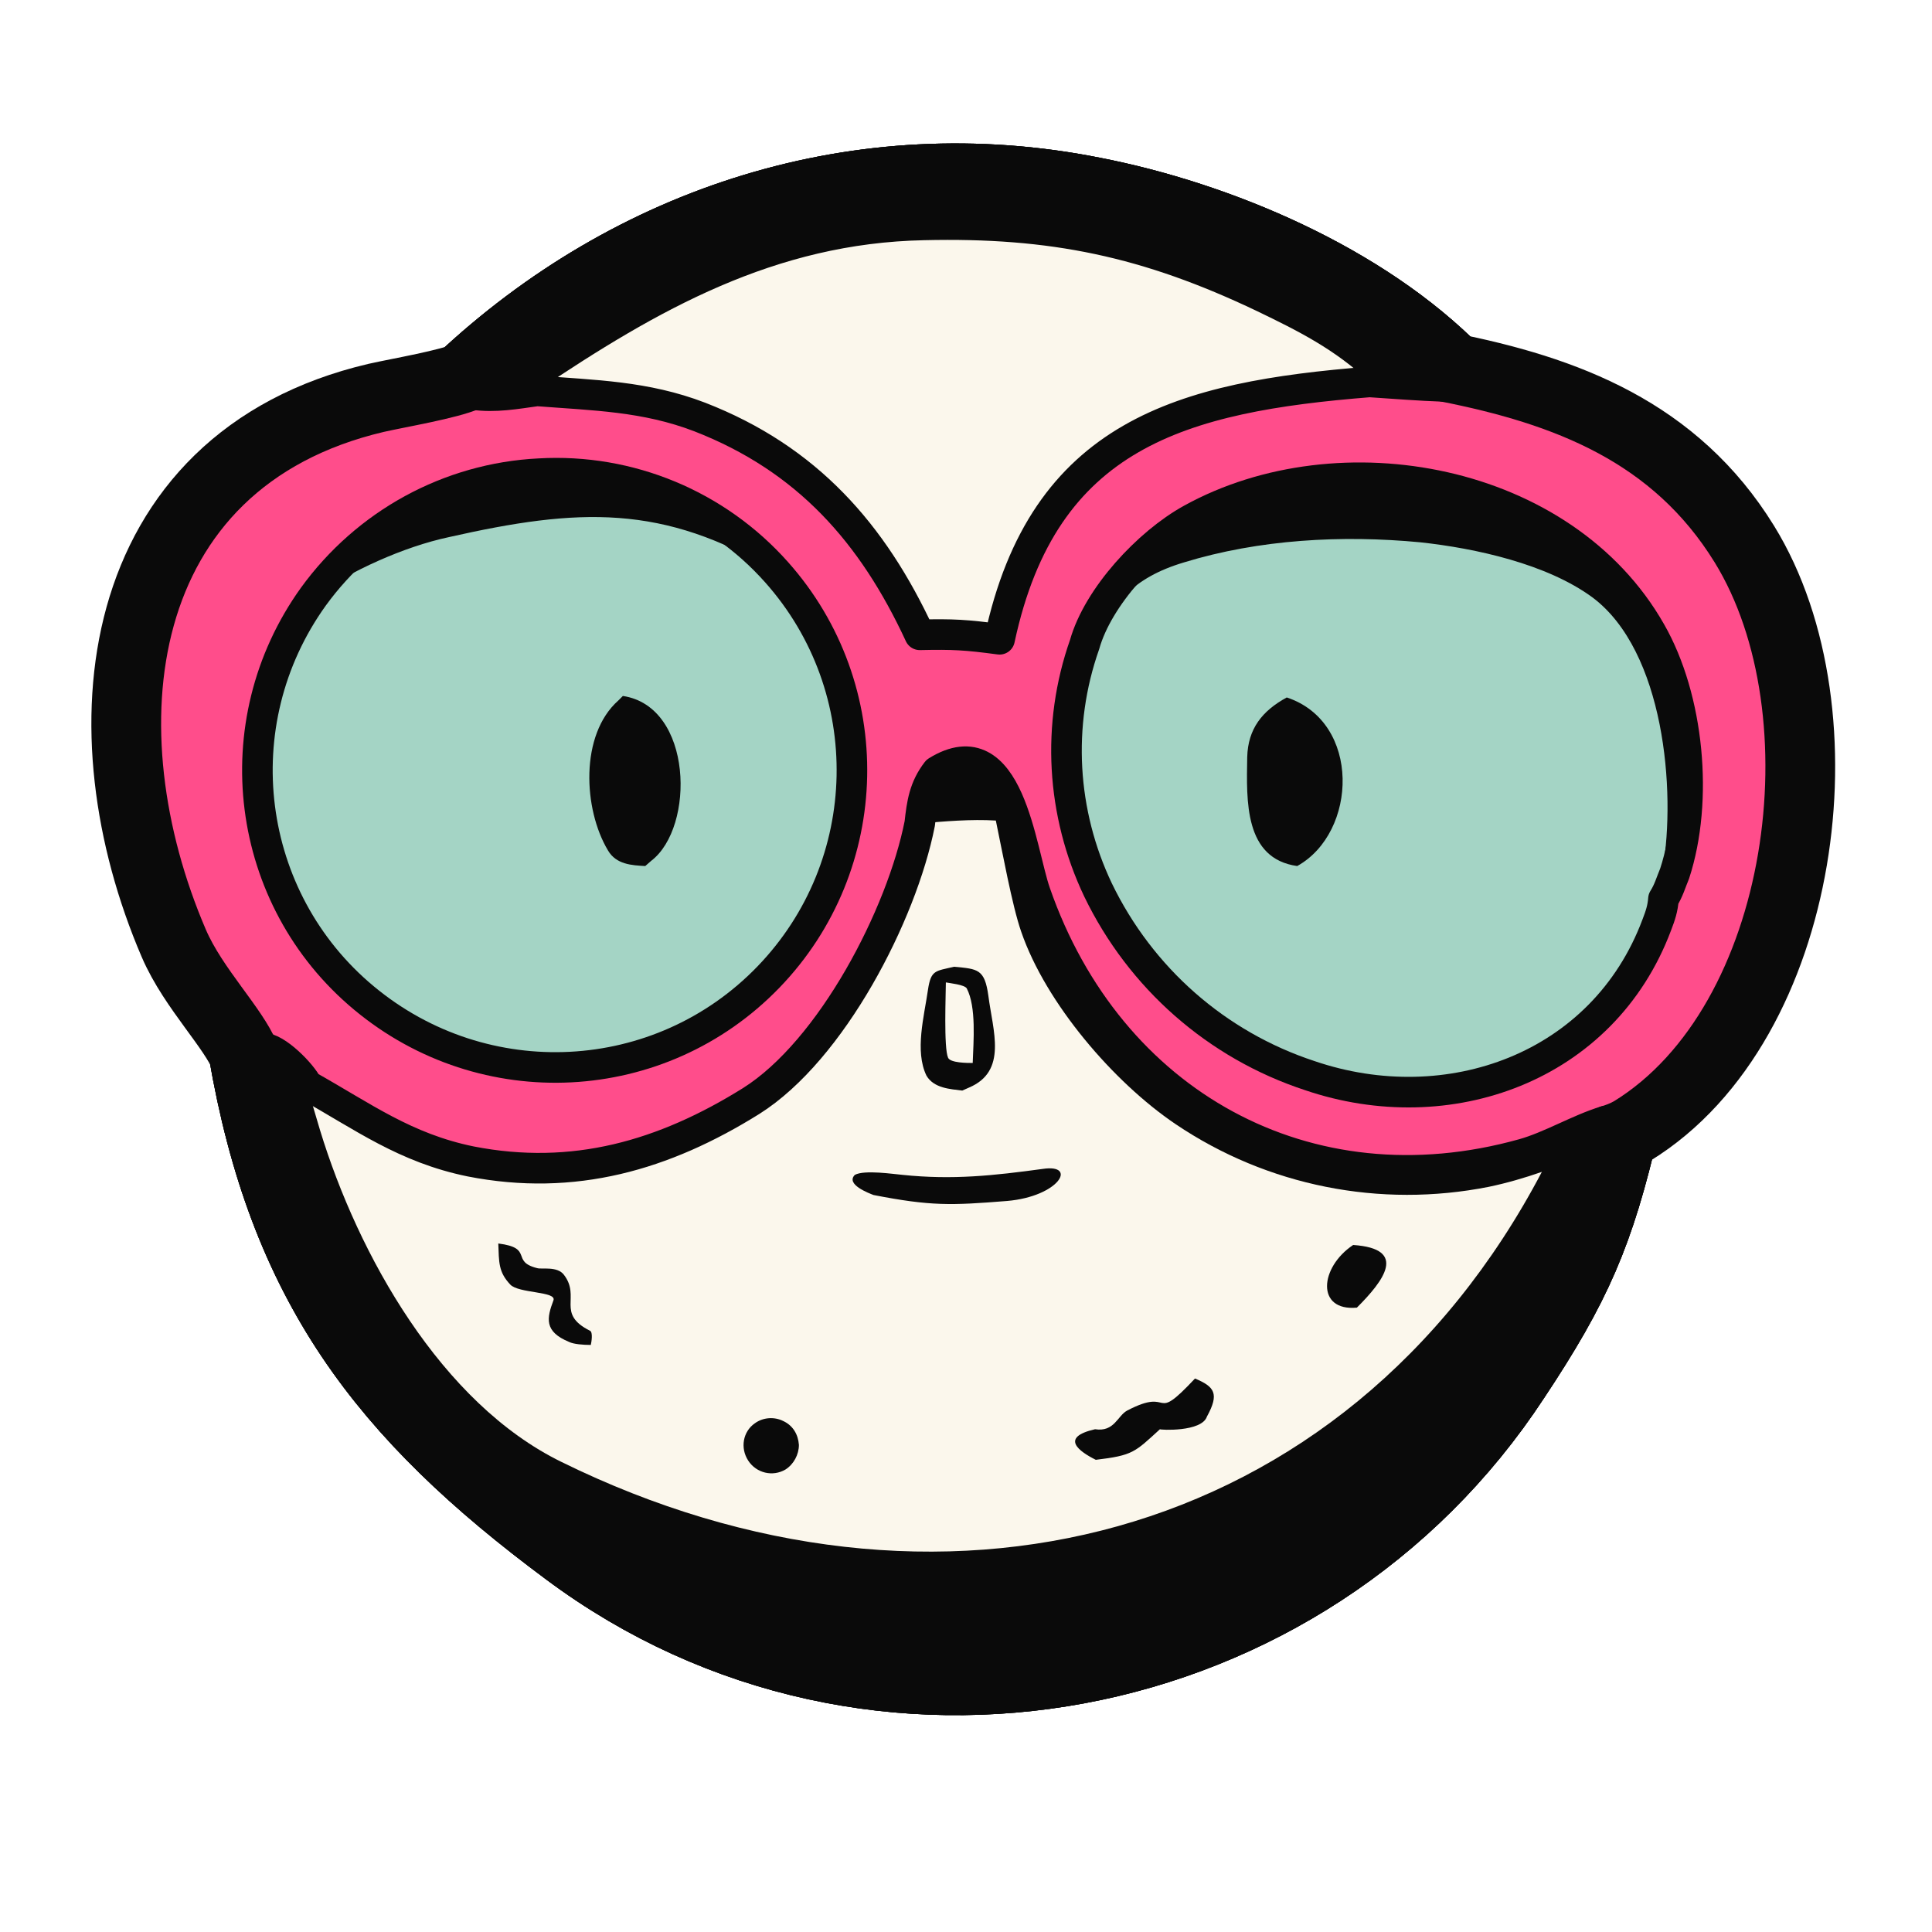
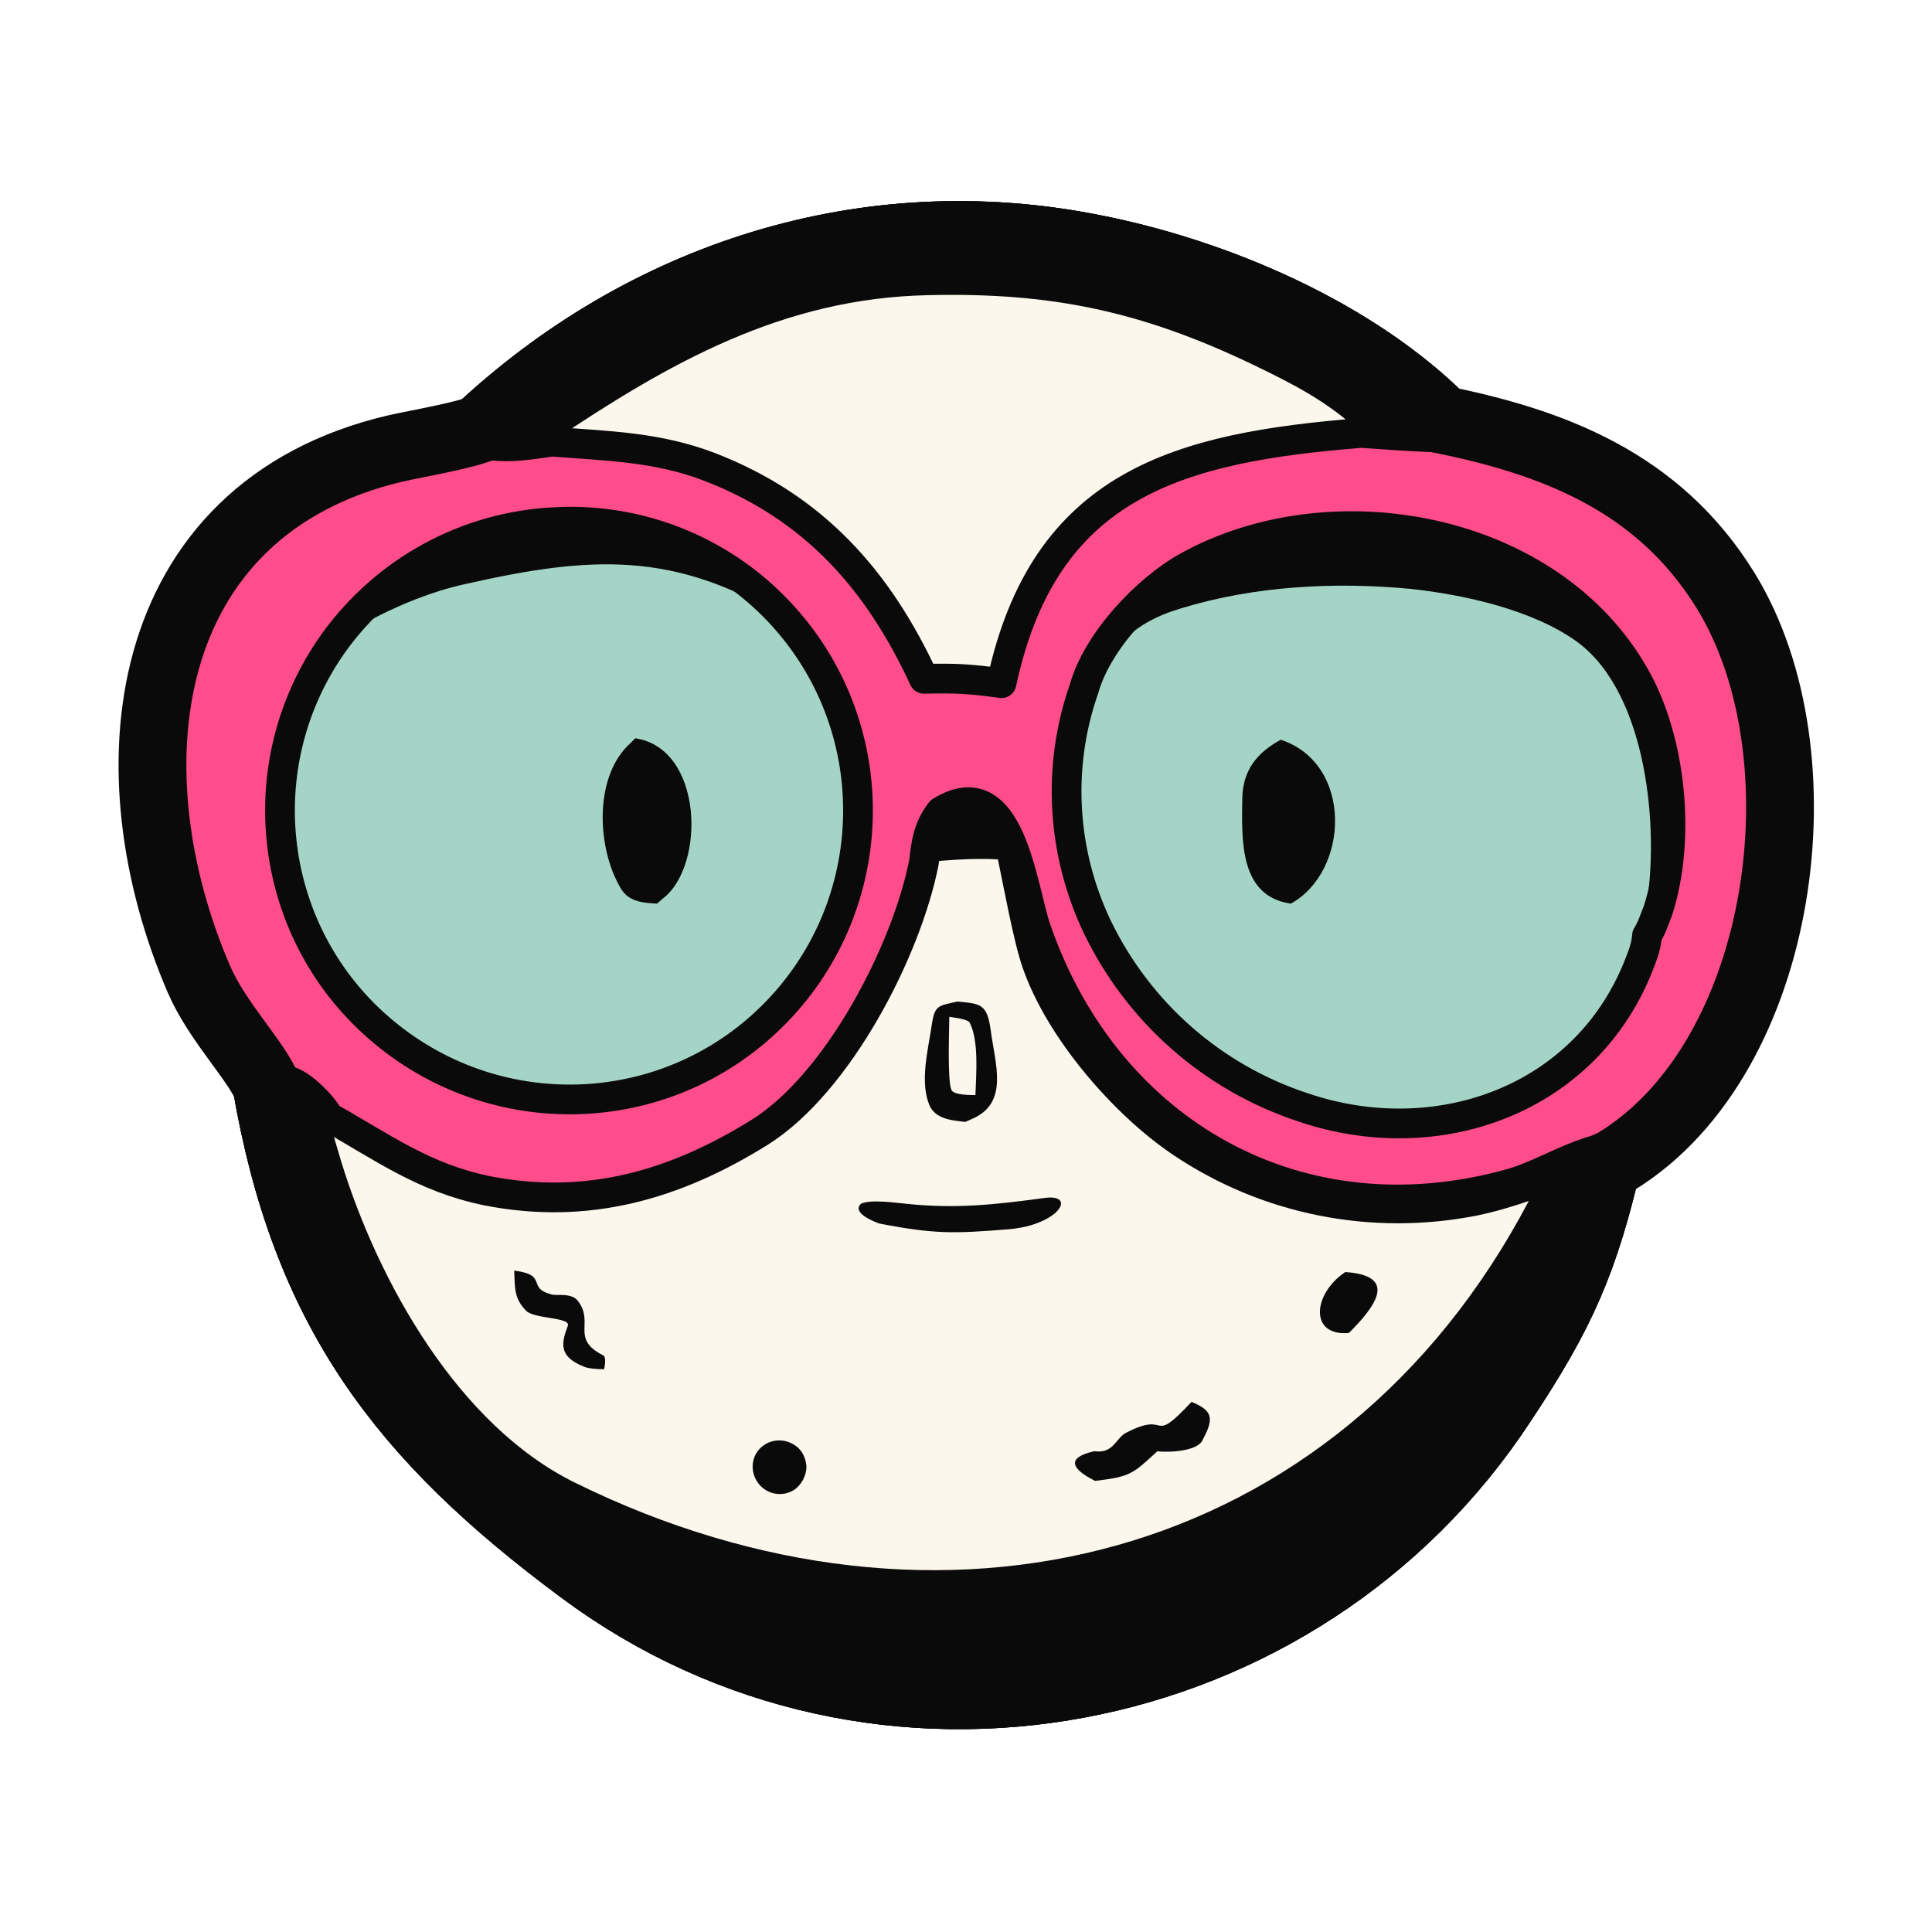
- <svg xmlns="http://www.w3.org/2000/svg" viewBox="42 397 259 259">
+ <svg xmlns="http://www.w3.org/2000/svg" viewBox="37.9 388.5 266.4 266.4">
  <g data-outlined="1" fill="#0a0a0a" stroke="#0a0a0a" stroke-width="14.6" stroke-linejoin="round">
    <path d="M105.5 449.9C127.9 428.8 157.8 419.3 188 425.3C204.5 428.5 223.6 436.6 235.5 448.8C251.2 451.9 264.9 457.2 273.6 471.3C286.8 492.7 281.4 532.9 259.4 546.4C258.7 546.8 257.9 547.1 257.2 547.3C253.9 561.5 251 568.2 242.9 580.4C216 621.5 159.3 632.5 119.6 602.9C95.2 584.8 82.4 567.9 77.2 537.5C75.4 533.2 70.1 528 67.7 522.4C55.9 494.9 59.4 460.8 93 452.9C96.1 452.2 102.7 451.1 105.5 449.9Z" />
    <path d="M165.3 507.4C165.6 504.7 165.9 502.6 167.6 500.4C177.3 494.4 178.8 511 180.8 516.7C190.6 544.9 217.2 559.8 246.2 551.7C249.8 550.7 253.6 548.4 257.2 547.3C253.9 561.5 251 568.2 242.9 580.4C216 621.5 159.3 632.5 119.6 602.9C95.2 584.8 82.4 567.9 77.2 537.5C79 537.4 82.5 541 83.2 542.5C90.7 546.7 96.3 550.9 105.1 552.7C118.9 555.4 131 551.9 142.7 544.6C153.5 537.8 162.9 519.6 165.3 507.4Z" />
    <path d="M165.3 507.4C165.6 504.7 165.9 502.6 167.6 500.4C177.3 494.4 178.8 511 180.8 516.7C190.6 544.9 217.2 559.8 246.2 551.7C249.8 550.7 253.6 548.4 257.2 547.3C253.9 561.5 251 568.2 242.9 580.4C216 621.5 159.3 632.5 119.6 602.9C95.2 584.8 82.4 567.9 77.2 537.5C79 537.4 82.5 541 83.2 542.5C83.7 544.5 84.3 546.5 84.9 548.5C90 565.2 101.1 585.1 117.3 593C167.3 617.6 222.3 604.3 248.7 554.1C246.4 554.9 244 555.6 241.6 556.1C227 559 211.9 556 199.6 547.7C191.3 542.1 182.2 531.5 178.9 521.9C177.7 518.5 176.3 510.8 175.5 507C172.2 506.8 168.6 507.1 165.3 507.4Z" />
    <path d="M169.9 526.6C173.1 526.9 174 526.9 174.5 530.5C175.1 535.2 177.1 540.6 171.9 542.8L171 543.2C169.4 543 167.2 542.9 166.2 541.2C164.6 537.9 165.9 533.2 166.4 529.7C166.8 527 167.4 527.2 169.9 526.6Z" />
    <path d="M181.8 553.7C186.5 553 184 557.4 177 558C169.5 558.6 166.8 558.7 159.1 557.2C158.6 557 155.3 555.8 156.6 554.5C157.9 553.8 161.8 554.4 163 554.5C169.7 555.2 175.2 554.6 181.8 553.7Z" />
    <path d="M202.2 581.8C204.8 582.9 205.5 583.8 203.8 586.9C203.1 589 197.5 588.7 197.5 588.6C194.1 591.7 193.9 592.1 188.9 592.7C186.7 591.6 184 589.7 188.8 588.6C191.4 589 191.8 586.8 193.1 586.1C199.4 582.8 196.3 588.1 202.2 581.8Z" />
    <path d="M108.8 563.7C113.6 564.3 110.4 566.1 114 567C114.6 567.2 116.7 566.7 117.6 567.9C119.9 570.9 116.5 573.1 121.1 575.4C121.5 575.6 121.3 576.9 121.2 577.3C120.2 577.3 118.9 577.2 118.3 576.9C114.9 575.5 115.3 573.7 116.2 571.3C116.6 570.1 111.5 570.4 110.4 569.2C108.8 567.5 108.9 566.2 108.8 563.7Z" />
    <path d="M105.5 449.9C127.9 428.8 157.8 419.3 188 425.3C204.5 428.5 223.6 436.6 235.5 448.8C232.5 448.7 228.6 448.4 225.6 448.2C200.5 450.2 181.9 455.1 176 482.7C171.5 482.1 169.8 482 165.3 482.1C159 468.5 150.2 458.5 135.8 452.9C128.5 450.1 121.7 450 114 449.4C111.1 449.8 108.4 450.3 105.5 449.9Z" />
    <path d="M105.5 449.9C127.9 428.8 157.8 419.3 188 425.3C204.5 428.5 223.6 436.6 235.5 448.8C232.5 448.7 228.6 448.4 225.6 448.2C220.9 443.8 216.1 441.4 210.5 438.7C195.2 431.4 182.8 428.8 165.9 429.2C145.9 429.6 130.2 438.5 114 449.4C111.1 449.8 108.4 450.3 105.5 449.9Z" />
    <path d="M187.4 483.4C189.2 477 195.9 469.8 201.7 466.6C221.6 455.6 251.6 461.1 263.3 481.7C268.4 490.6 269.7 504.3 266.5 514.1C266 515.3 265.7 516.4 265 517.5C264.9 518.8 264.6 519.7 264.1 521C256.9 540.2 236.1 547.5 217.6 541.2C205.1 537.1 194.9 528.1 189.2 516.3C184.3 506 183.6 494.2 187.4 483.4Z" />
    <path d="M187.4 483.4C189.2 477 195.9 469.8 201.7 466.6C221.6 455.6 251.6 461.1 263.3 481.7C268.4 490.6 269.7 504.3 266.5 514.1C266 515.3 265.7 516.4 265 517.5C264.4 515.8 264.6 515.2 264.9 513.5C266.7 503 265.1 484.3 255.5 477.1C249.4 472.6 239.8 470.5 232.4 469.7C221.9 468.7 210.8 469.3 200.7 472.4C193.7 474.5 191.5 477.9 187.4 483.4Z" />
    <path d="M214.5 490.5C224.5 493.8 224 508.6 215.9 513.1C208.8 512.1 209.1 504.4 209.2 498.5C209.3 494.7 211.2 492.3 214.5 490.5Z" />
    <path d="M84 477C91.1 467.2 102.2 461.1 114.3 460.5C126.4 459.8 138.1 464.7 146.1 473.7C160 489.3 159.5 513 145 528C130.5 543 106.9 544.2 90.8 530.8C74.8 517.5 71.8 494 84 477Z" />
    <path d="M84 477C91.1 467.2 102.2 461.1 114.3 460.5C126.4 459.8 138.1 464.7 146.1 473.7C130.9 464.5 119.5 465.1 102.2 469C96.1 470.3 89.1 473.5 84 477Z" />
    <path d="M125.5 490.3C134.9 491.7 135.2 507.9 129.3 512.4L128.5 513.1C126.7 513 124.6 512.9 123.5 511C120.2 505.5 119.7 495.5 124.9 490.9L125.5 490.3Z" />
  </g>
  <path stroke="#0a0a0a" stroke-width="4.1" stroke-linejoin="round" fill="#ff4d8b" d="M105.5 449.9C127.9 428.8 157.8 419.3 188 425.3C204.5 428.5 223.6 436.6 235.5 448.8C251.2 451.9 264.9 457.2 273.6 471.3C286.8 492.7 281.4 532.9 259.4 546.4C258.7 546.8 257.9 547.1 257.2 547.3C253.9 561.5 251 568.2 242.9 580.4C216 621.5 159.3 632.5 119.6 602.9C95.2 584.8 82.4 567.9 77.2 537.5C75.4 533.2 70.1 528 67.7 522.4C55.9 494.9 59.4 460.8 93 452.9C96.1 452.2 102.7 451.1 105.5 449.9Z" />
  <path stroke="#0a0a0a" stroke-width="4.1" stroke-linejoin="round" fill="#fbf7ec" d="M165.3 507.4C165.6 504.7 165.9 502.6 167.6 500.4C177.3 494.4 178.8 511 180.8 516.7C190.6 544.9 217.2 559.8 246.2 551.7C249.8 550.7 253.6 548.4 257.2 547.3C253.9 561.5 251 568.2 242.9 580.4C216 621.5 159.3 632.5 119.6 602.9C95.2 584.8 82.4 567.9 77.2 537.5C79 537.4 82.5 541 83.2 542.5C90.7 546.7 96.3 550.9 105.1 552.7C118.9 555.4 131 551.9 142.7 544.6C153.5 537.8 162.9 519.6 165.3 507.4Z" />
  <path fill="#0a0a0a" d="M165.3 507.4C165.6 504.7 165.9 502.6 167.6 500.4C177.3 494.4 178.8 511 180.8 516.7C190.6 544.9 217.2 559.8 246.2 551.7C249.8 550.7 253.6 548.4 257.2 547.3C253.9 561.5 251 568.2 242.9 580.4C216 621.5 159.3 632.5 119.6 602.9C95.2 584.8 82.4 567.9 77.2 537.5C79 537.4 82.5 541 83.2 542.5C83.7 544.5 84.3 546.5 84.9 548.5C90 565.2 101.1 585.1 117.3 593C167.3 617.6 222.3 604.3 248.7 554.1C246.4 554.9 244 555.6 241.6 556.1C227 559 211.9 556 199.6 547.7C191.3 542.1 182.2 531.5 178.9 521.9C177.7 518.5 176.3 510.8 175.5 507C172.2 506.8 168.6 507.1 165.3 507.4Z" />
  <path fill="#0a0a0a" d="M169.9 526.6C173.1 526.9 174 526.9 174.5 530.5C175.1 535.2 177.1 540.6 171.9 542.8L171 543.2C169.4 543 167.2 542.9 166.2 541.2C164.6 537.9 165.9 533.2 166.4 529.7C166.8 527 167.4 527.2 169.9 526.6Z" />
  <path fill="#fbf7ec" d="M168.8 528.7C169.3 528.8 171.3 529 171.6 529.5C172.9 532 172.5 536.6 172.4 539.5C171.7 539.5 169.4 539.5 169.1 538.8C168.5 537.5 168.8 530.2 168.8 528.7Z" />
  <path fill="#0a0a0a" d="M181.8 553.7C186.5 553 184 557.4 177 558C169.5 558.6 166.8 558.7 159.1 557.2C158.6 557 155.3 555.8 156.6 554.5C157.9 553.8 161.8 554.4 163 554.5C169.7 555.2 175.2 554.6 181.8 553.7Z" />
  <path fill="#0a0a0a" d="M202.2 581.8C204.8 582.9 205.5 583.8 203.8 586.9C203.1 589 197.5 588.7 197.5 588.6C194.1 591.7 193.9 592.1 188.9 592.7C186.7 591.6 184 589.7 188.8 588.6C191.4 589 191.8 586.8 193.1 586.1C199.4 582.8 196.3 588.1 202.2 581.8Z" />
  <path fill="#0a0a0a" d="M108.8 563.7C113.6 564.3 110.4 566.1 114 567C114.6 567.2 116.7 566.7 117.6 567.9C119.9 570.9 116.5 573.1 121.1 575.4C121.5 575.6 121.3 576.9 121.2 577.3C120.2 577.3 118.9 577.2 118.3 576.9C114.9 575.5 115.3 573.7 116.2 571.3C116.6 570.1 111.5 570.4 110.4 569.2C108.8 567.5 108.9 566.2 108.8 563.7Z" />
  <path fill="#0a0a0a" d="M223.4 563.9C230.8 564.4 227.5 568.7 223.9 572.3C218.4 572.8 218.9 566.9 223.4 563.9Z" />
  <path fill="#0a0a0a" d="M143.2 587.8C144.3 587 145.8 586.9 147 587.5C148.3 588.1 149 589.3 149.1 590.7C149.1 592 148.4 593.3 147.3 594C145.6 595 143.4 594.5 142.3 592.8C141.2 591.1 141.6 588.9 143.2 587.8Z" />
  <path stroke="#0a0a0a" stroke-width="4.1" stroke-linejoin="round" fill="#fbf7ec" d="M105.5 449.9C127.9 428.8 157.8 419.3 188 425.3C204.5 428.5 223.6 436.6 235.5 448.8C232.5 448.7 228.6 448.4 225.6 448.2C200.5 450.2 181.9 455.1 176 482.7C171.5 482.1 169.8 482 165.3 482.1C159 468.5 150.2 458.5 135.8 452.9C128.5 450.1 121.7 450 114 449.4C111.1 449.8 108.4 450.3 105.5 449.9Z" />
  <path fill="#0a0a0a" d="M105.5 449.9C127.9 428.8 157.8 419.3 188 425.3C204.5 428.5 223.6 436.6 235.5 448.8C232.5 448.7 228.6 448.4 225.6 448.2C220.9 443.8 216.1 441.4 210.5 438.7C195.2 431.4 182.8 428.8 165.9 429.2C145.9 429.6 130.2 438.5 114 449.4C111.1 449.8 108.4 450.3 105.5 449.9Z" />
  <path stroke="#0a0a0a" stroke-width="4.1" stroke-linejoin="round" fill="#a4d4c5" d="M187.4 483.4C189.2 477 195.9 469.8 201.7 466.6C221.6 455.6 251.6 461.1 263.3 481.7C268.4 490.6 269.7 504.3 266.5 514.1C266 515.3 265.7 516.4 265 517.5C264.9 518.8 264.6 519.7 264.1 521C256.9 540.2 236.1 547.5 217.6 541.2C205.1 537.1 194.9 528.1 189.2 516.3C184.3 506 183.6 494.2 187.4 483.4Z" />
  <path fill="#0a0a0a" d="M187.4 483.4C189.2 477 195.9 469.8 201.7 466.6C221.6 455.6 251.6 461.1 263.3 481.7C268.4 490.6 269.7 504.3 266.5 514.1C266 515.3 265.7 516.4 265 517.5C264.4 515.8 264.6 515.2 264.9 513.5C266.7 503 265.1 484.3 255.5 477.1C249.4 472.6 239.8 470.5 232.4 469.7C221.9 468.7 210.8 469.3 200.7 472.4C193.7 474.5 191.5 477.9 187.4 483.4Z" />
  <path fill="#0a0a0a" d="M214.5 490.5C224.5 493.8 224 508.6 215.9 513.1C208.8 512.1 209.1 504.4 209.2 498.5C209.3 494.7 211.2 492.3 214.5 490.5Z" />
  <path stroke="#0a0a0a" stroke-width="4.1" stroke-linejoin="round" fill="#a4d4c5" d="M84 477C91.1 467.2 102.2 461.1 114.3 460.5C126.4 459.8 138.1 464.7 146.1 473.7C160 489.3 159.5 513 145 528C130.5 543 106.9 544.2 90.8 530.8C74.8 517.5 71.8 494 84 477Z" />
  <path fill="#0a0a0a" d="M84 477C91.1 467.2 102.2 461.1 114.3 460.5C126.4 459.8 138.1 464.7 146.1 473.7C130.9 464.5 119.5 465.1 102.2 469C96.1 470.3 89.1 473.5 84 477Z" />
  <path fill="#0a0a0a" d="M125.5 490.3C134.9 491.7 135.2 507.9 129.3 512.4L128.5 513.1C126.7 513 124.6 512.9 123.5 511C120.2 505.5 119.7 495.5 124.9 490.9L125.5 490.3Z" />
</svg>
